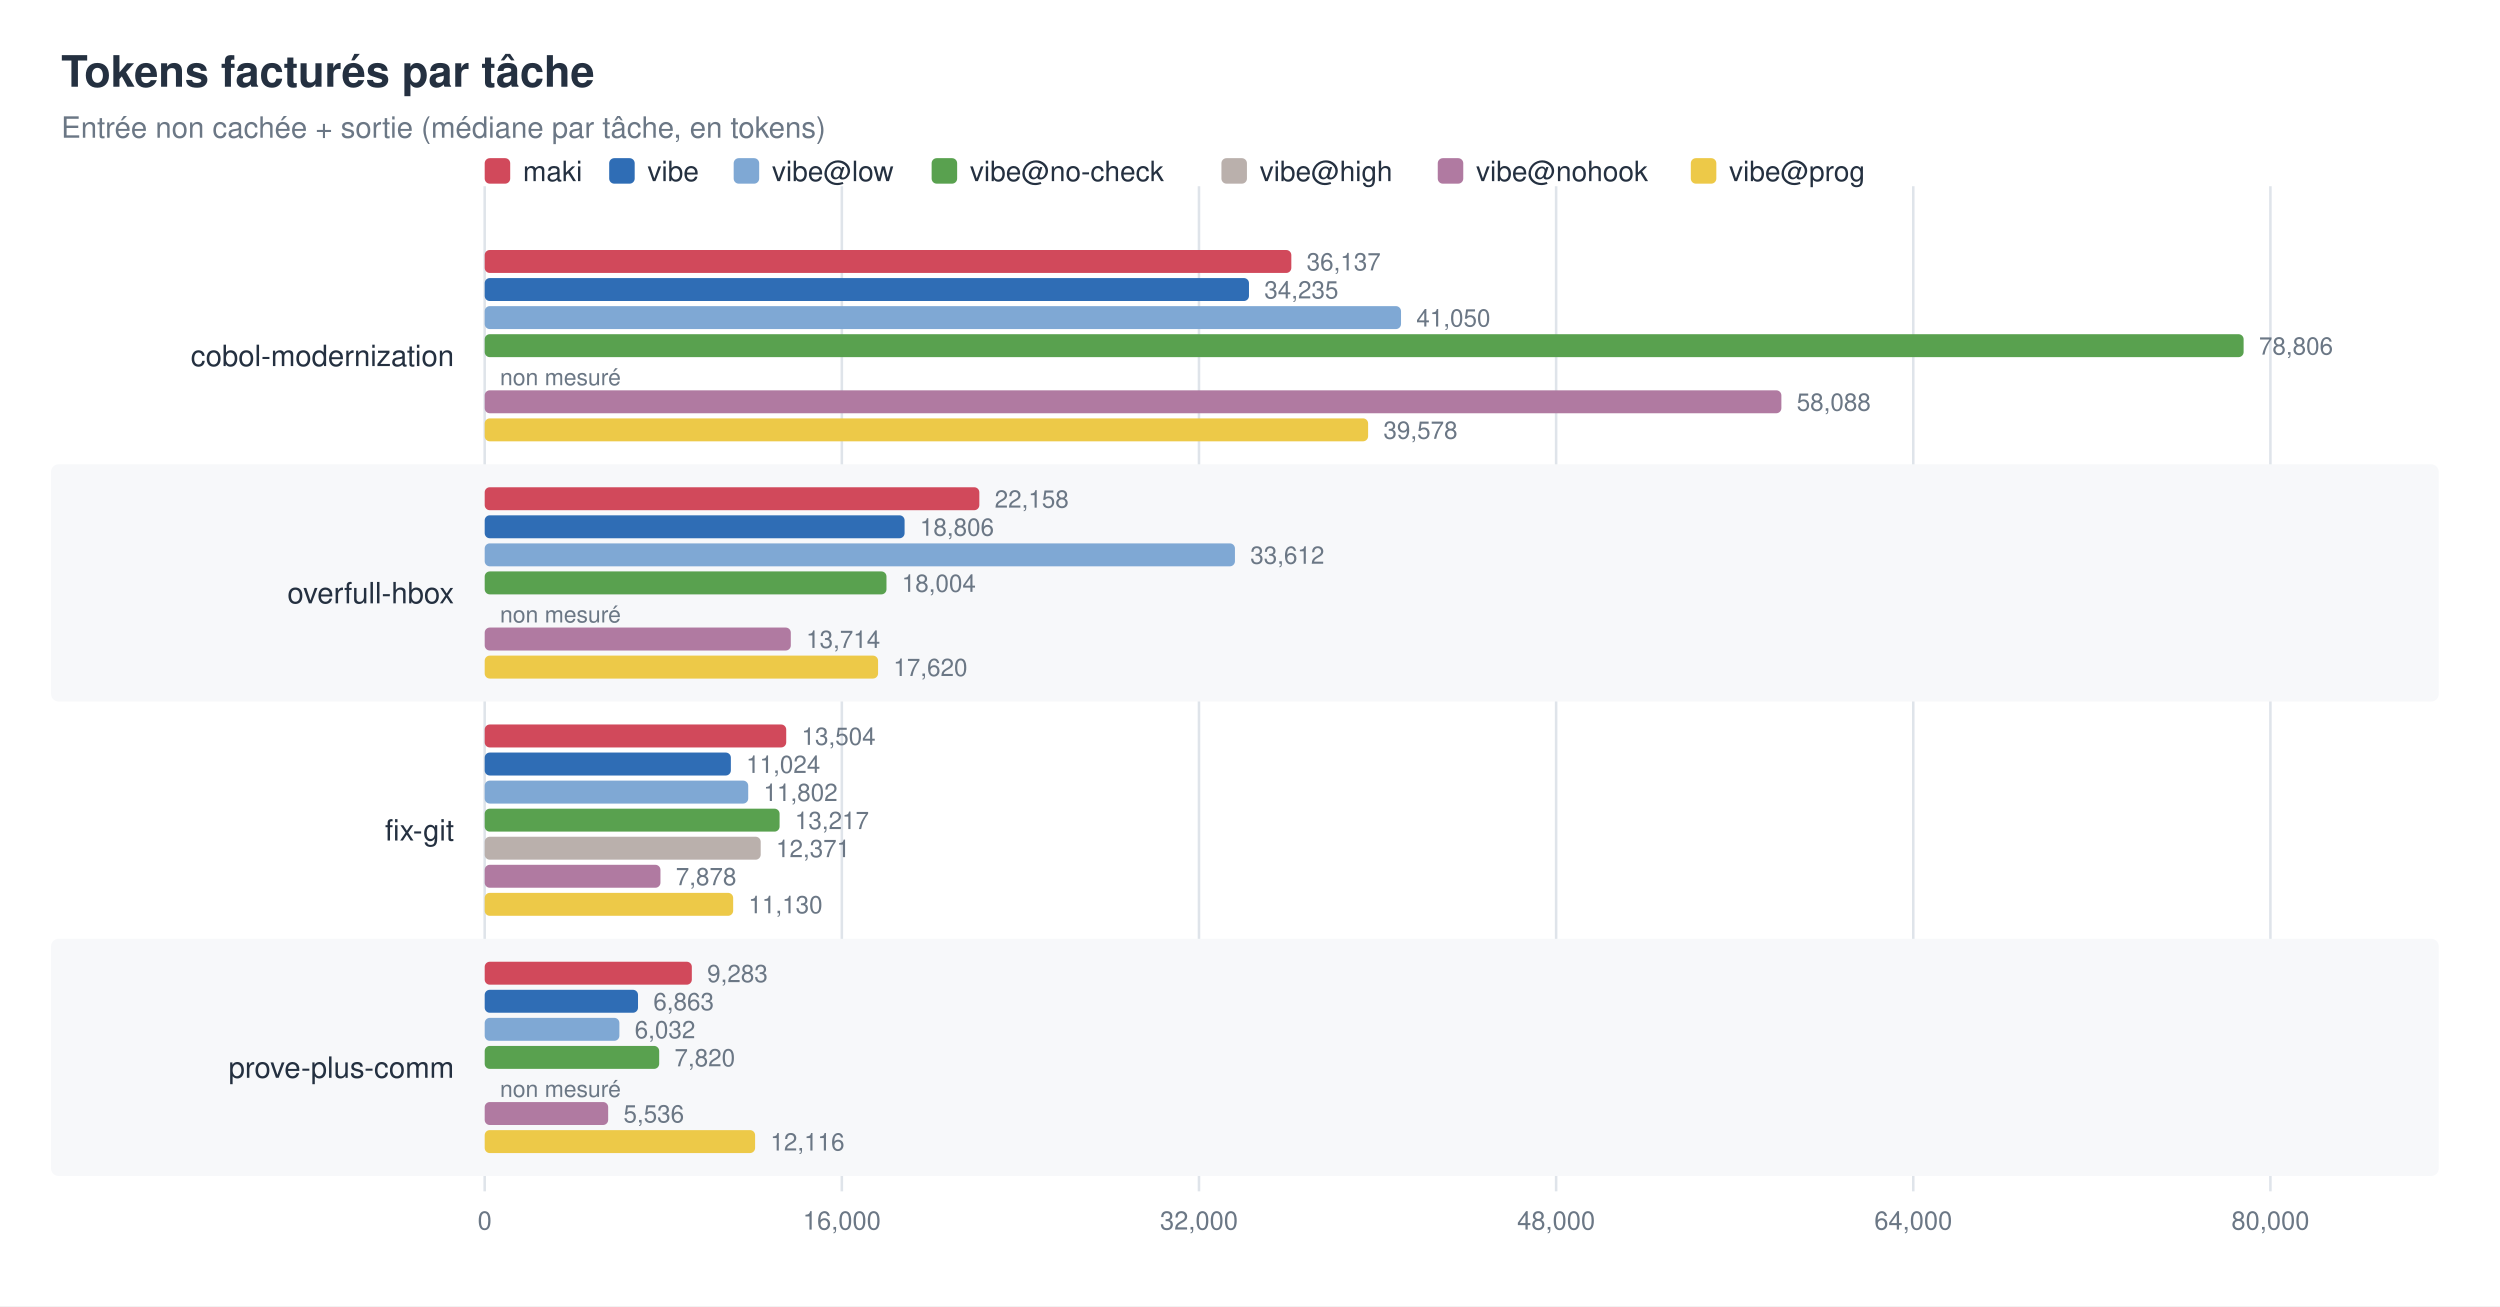
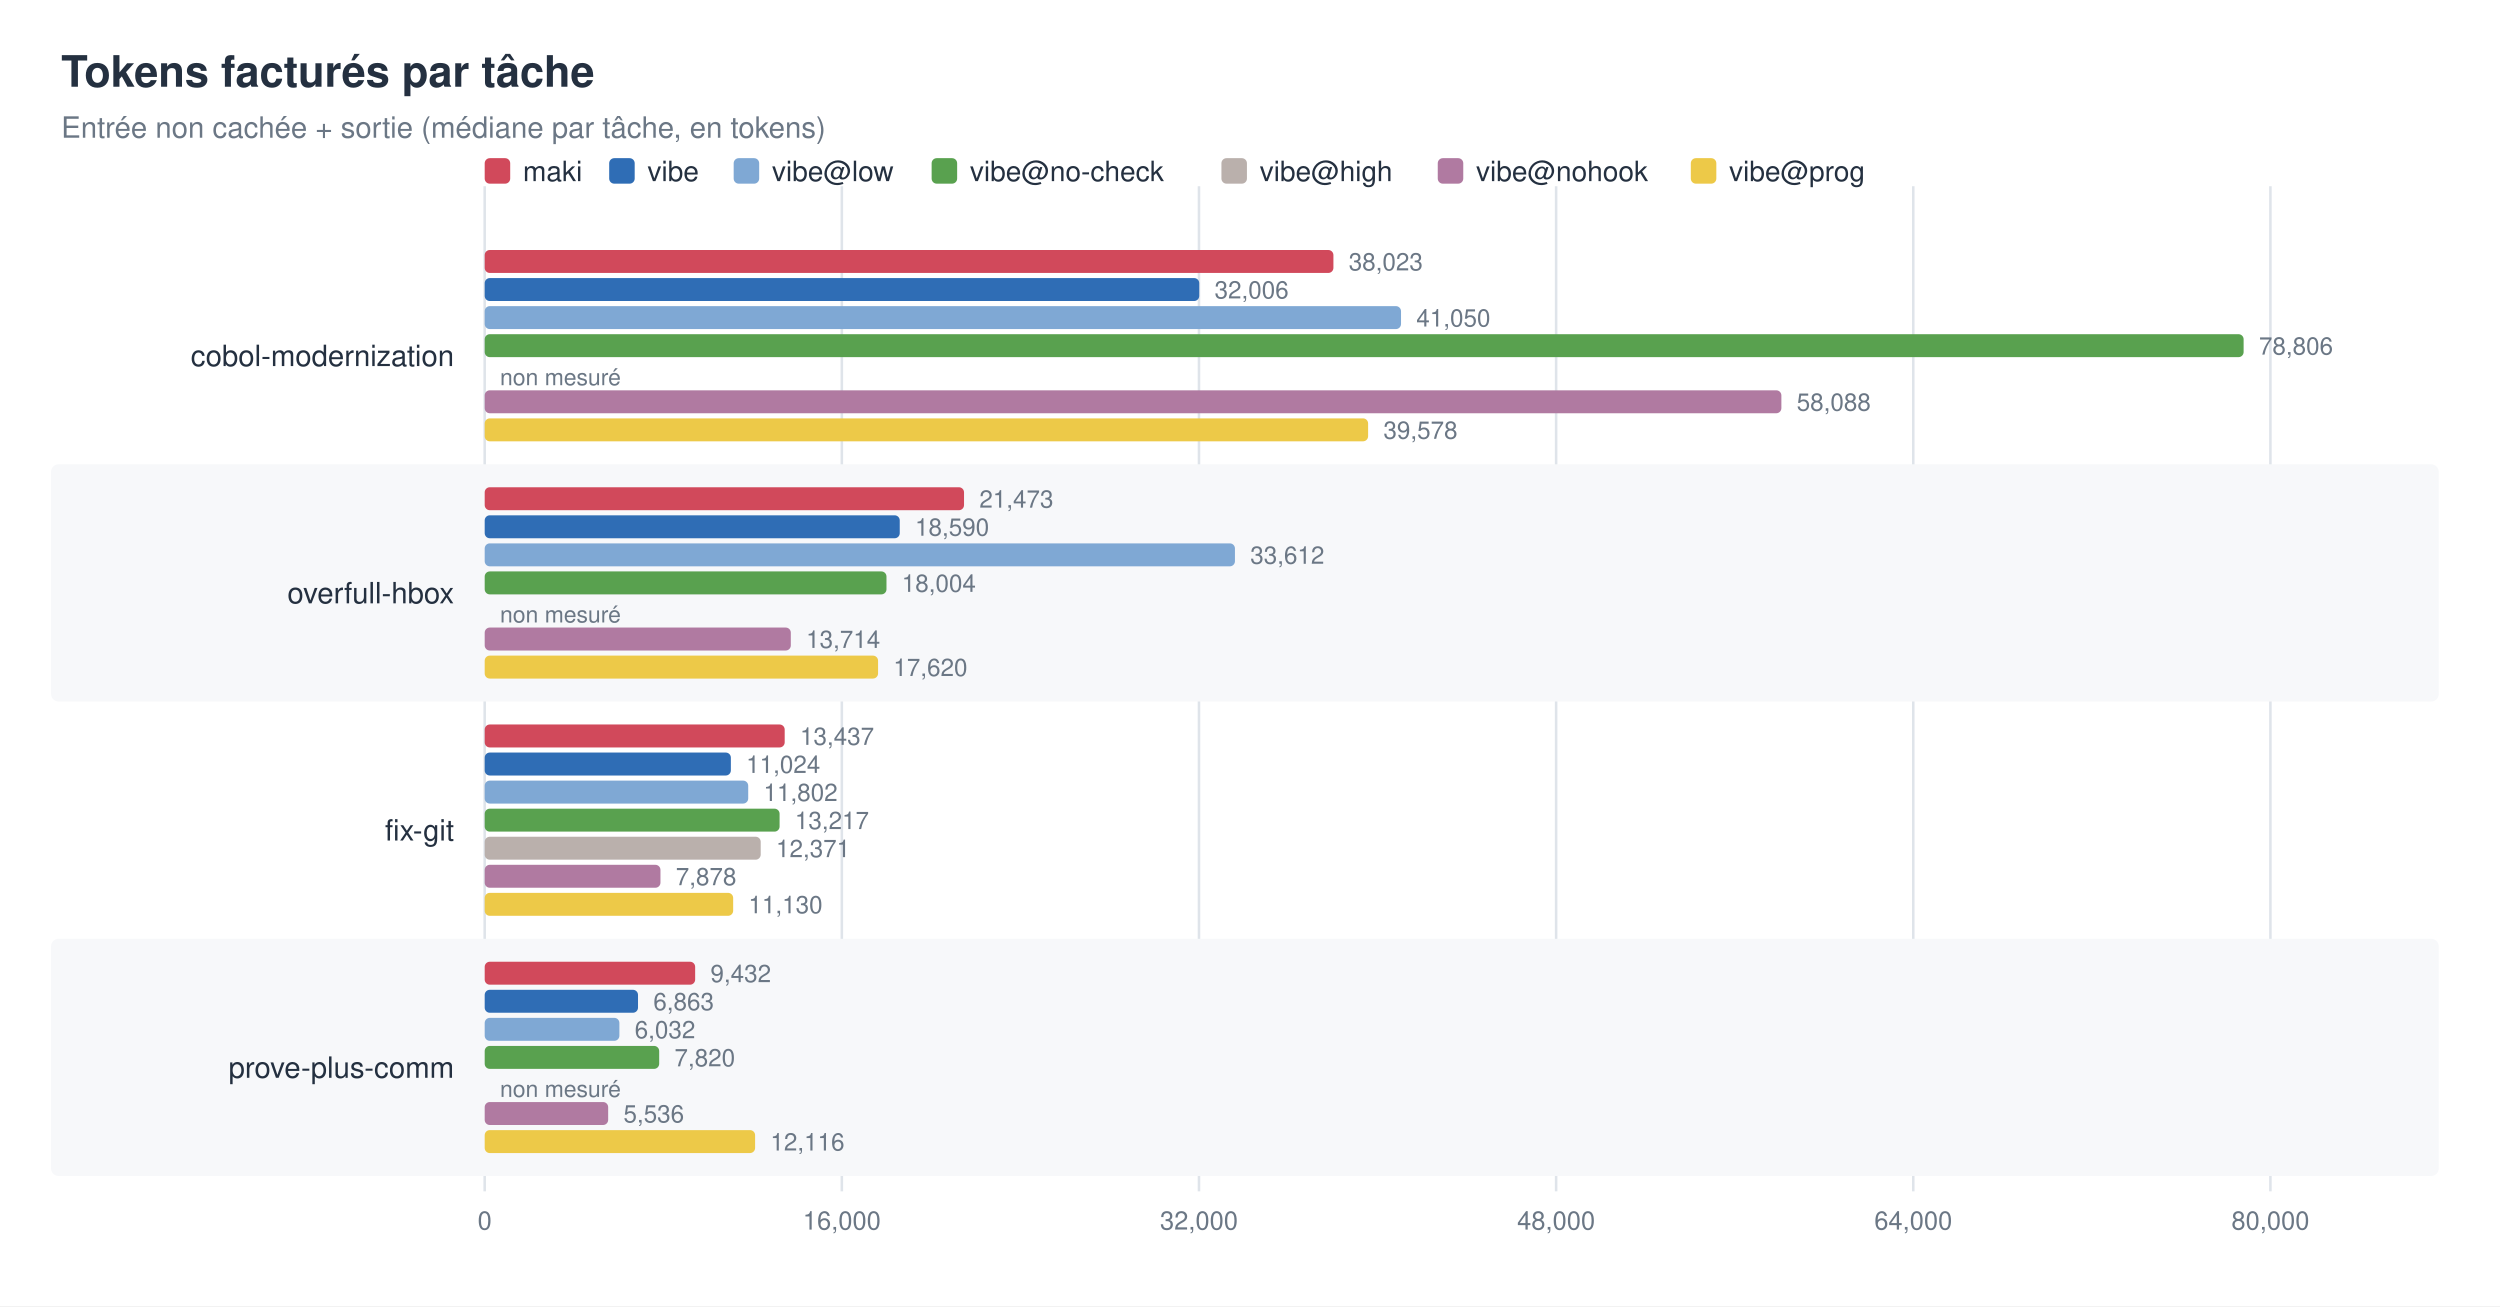
<svg xmlns="http://www.w3.org/2000/svg" width="980" height="512" viewBox="0 0 980 512" font-family="Helvetica, Arial, sans-serif">
  <rect width="980" height="512" fill="#ffffff" />
  <text x="24.0" y="34.0" font-size="17" fill="#243040" text-anchor="start" font-weight="bold">Tokens facturés par tâche</text>
  <text x="24.0" y="54.0" font-size="11.5" fill="#6b7785" text-anchor="start">Entrée non cachée + sortie (médiane par tâche, en tokens)</text>
  <line x1="190.0" y1="73.0" x2="190.0" y2="467.0" stroke="#dfe4ea" stroke-width="1" opacity="1.0" />
  <text x="190.0" y="482.0" font-size="10" fill="#6b7785" text-anchor="middle">0</text>
  <line x1="330.0" y1="73.0" x2="330.0" y2="467.0" stroke="#dfe4ea" stroke-width="1" opacity="1.0" />
  <text x="330.0" y="482.0" font-size="10" fill="#6b7785" text-anchor="middle">16,000</text>
  <line x1="470.0" y1="73.0" x2="470.0" y2="467.0" stroke="#dfe4ea" stroke-width="1" opacity="1.0" />
  <text x="470.0" y="482.0" font-size="10" fill="#6b7785" text-anchor="middle">32,000</text>
  <line x1="610.0" y1="73.0" x2="610.0" y2="467.0" stroke="#dfe4ea" stroke-width="1" opacity="1.0" />
  <text x="610.0" y="482.0" font-size="10" fill="#6b7785" text-anchor="middle">48,000</text>
  <line x1="750.0" y1="73.0" x2="750.0" y2="467.0" stroke="#dfe4ea" stroke-width="1" opacity="1.0" />
  <text x="750.0" y="482.0" font-size="10" fill="#6b7785" text-anchor="middle">64,000</text>
  <line x1="890.0" y1="73.0" x2="890.0" y2="467.0" stroke="#dfe4ea" stroke-width="1" opacity="1.0" />
  <text x="890.0" y="482.0" font-size="10" fill="#6b7785" text-anchor="middle">80,000</text>
  <text x="178.0" y="143.5" font-size="11.5" fill="#243040" text-anchor="end">cobol-modernization</text>
-   <rect x="190.0" y="98.0" width="316.2" height="9.0" rx="2" fill="#d1495b" opacity="1.0" />
-   <text x="512.2" y="106.0" font-size="9.5" fill="#6b7785" text-anchor="start">36,137</text>
-   <rect x="190.0" y="109.0" width="299.6" height="9.0" rx="2" fill="#2f6db5" opacity="1.0" />
-   <text x="495.6" y="117.0" font-size="9.5" fill="#6b7785" text-anchor="start">34,235</text>
+   <rect x="190.0" y="98.0" width="332.7" height="9.0" rx="2" fill="#d1495b" opacity="1.0" />
+   <text x="528.7" y="106.0" font-size="9.5" fill="#6b7785" text-anchor="start">38,023</text>
+   <rect x="190.0" y="109.0" width="280.1" height="9.0" rx="2" fill="#2f6db5" opacity="1.0" />
+   <text x="476.1" y="117.0" font-size="9.5" fill="#6b7785" text-anchor="start">32,006</text>
  <rect x="190.0" y="120.0" width="359.2" height="9.0" rx="2" fill="#7fa8d4" opacity="1.0" />
  <text x="555.2" y="128.0" font-size="9.5" fill="#6b7785" text-anchor="start">41,050</text>
  <rect x="190.0" y="131.0" width="689.5" height="9.0" rx="2" fill="#59a14f" opacity="1.0" />
  <text x="885.5" y="139.0" font-size="9.5" fill="#6b7785" text-anchor="start">78,806</text>
  <text x="196.0" y="151.0" font-size="9" fill="#6b7785" text-anchor="start">non mesuré</text>
  <rect x="190.0" y="153.0" width="508.3" height="9.0" rx="2" fill="#b07aa1" opacity="1.0" />
  <text x="704.3" y="161.0" font-size="9.5" fill="#6b7785" text-anchor="start">58,088</text>
  <rect x="190.0" y="164.0" width="346.3" height="9.0" rx="2" fill="#edc948" opacity="1.0" />
  <text x="542.3" y="172.0" font-size="9.5" fill="#6b7785" text-anchor="start">39,578</text>
  <rect x="20.0" y="182.0" width="936.0" height="93.0" rx="3" fill="#f7f8fa" opacity="1.0" />
  <text x="178.0" y="236.5" font-size="11.5" fill="#243040" text-anchor="end">overfull-hbox</text>
-   <rect x="190.0" y="191.0" width="193.9" height="9.0" rx="2" fill="#d1495b" opacity="1.0" />
-   <text x="389.9" y="199.0" font-size="9.5" fill="#6b7785" text-anchor="start">22,158</text>
-   <rect x="190.0" y="202.0" width="164.6" height="9.0" rx="2" fill="#2f6db5" opacity="1.0" />
-   <text x="360.6" y="210.0" font-size="9.5" fill="#6b7785" text-anchor="start">18,806</text>
+   <rect x="190.0" y="191.0" width="187.9" height="9.0" rx="2" fill="#d1495b" opacity="1.0" />
+   <text x="383.9" y="199.0" font-size="9.5" fill="#6b7785" text-anchor="start">21,473</text>
+   <rect x="190.0" y="202.0" width="162.7" height="9.0" rx="2" fill="#2f6db5" opacity="1.0" />
+   <text x="358.7" y="210.0" font-size="9.5" fill="#6b7785" text-anchor="start">18,590</text>
  <rect x="190.0" y="213.0" width="294.1" height="9.0" rx="2" fill="#7fa8d4" opacity="1.0" />
  <text x="490.1" y="221.0" font-size="9.5" fill="#6b7785" text-anchor="start">33,612</text>
  <rect x="190.0" y="224.0" width="157.5" height="9.0" rx="2" fill="#59a14f" opacity="1.0" />
  <text x="353.5" y="232.0" font-size="9.5" fill="#6b7785" text-anchor="start">18,004</text>
  <text x="196.0" y="244.0" font-size="9" fill="#6b7785" text-anchor="start">non mesuré</text>
  <rect x="190.0" y="246.0" width="120.0" height="9.0" rx="2" fill="#b07aa1" opacity="1.0" />
  <text x="316.0" y="254.0" font-size="9.5" fill="#6b7785" text-anchor="start">13,714</text>
  <rect x="190.0" y="257.0" width="154.2" height="9.0" rx="2" fill="#edc948" opacity="1.0" />
  <text x="350.2" y="265.0" font-size="9.5" fill="#6b7785" text-anchor="start">17,620</text>
  <text x="178.0" y="329.5" font-size="11.5" fill="#243040" text-anchor="end">fix-git</text>
-   <rect x="190.0" y="284.0" width="118.2" height="9.0" rx="2" fill="#d1495b" opacity="1.0" />
-   <text x="314.2" y="292.0" font-size="9.5" fill="#6b7785" text-anchor="start">13,504</text>
+   <rect x="190.0" y="284.0" width="117.6" height="9.0" rx="2" fill="#d1495b" opacity="1.0" />
+   <text x="313.6" y="292.0" font-size="9.5" fill="#6b7785" text-anchor="start">13,437</text>
  <rect x="190.0" y="295.0" width="96.5" height="9.0" rx="2" fill="#2f6db5" opacity="1.0" />
  <text x="292.5" y="303.0" font-size="9.5" fill="#6b7785" text-anchor="start">11,024</text>
  <rect x="190.0" y="306.0" width="103.3" height="9.0" rx="2" fill="#7fa8d4" opacity="1.0" />
  <text x="299.3" y="314.0" font-size="9.5" fill="#6b7785" text-anchor="start">11,802</text>
  <rect x="190.0" y="317.0" width="115.6" height="9.0" rx="2" fill="#59a14f" opacity="1.0" />
  <text x="311.6" y="325.0" font-size="9.5" fill="#6b7785" text-anchor="start">13,217</text>
  <rect x="190.0" y="328.0" width="108.2" height="9.0" rx="2" fill="#bab0ac" opacity="1.0" />
  <text x="304.2" y="336.0" font-size="9.5" fill="#6b7785" text-anchor="start">12,371</text>
  <rect x="190.0" y="339.0" width="68.9" height="9.0" rx="2" fill="#b07aa1" opacity="1.0" />
  <text x="264.9" y="347.0" font-size="9.5" fill="#6b7785" text-anchor="start">7,878</text>
  <rect x="190.0" y="350.0" width="97.4" height="9.0" rx="2" fill="#edc948" opacity="1.0" />
  <text x="293.4" y="358.0" font-size="9.5" fill="#6b7785" text-anchor="start">11,130</text>
  <rect x="20.0" y="368.0" width="936.0" height="93.0" rx="3" fill="#f7f8fa" opacity="1.0" />
  <text x="178.0" y="422.5" font-size="11.5" fill="#243040" text-anchor="end">prove-plus-comm</text>
-   <rect x="190.0" y="377.0" width="81.2" height="9.0" rx="2" fill="#d1495b" opacity="1.0" />
-   <text x="277.2" y="385.0" font-size="9.5" fill="#6b7785" text-anchor="start">9,283</text>
+   <rect x="190.0" y="377.0" width="82.5" height="9.0" rx="2" fill="#d1495b" opacity="1.0" />
+   <text x="278.5" y="385.0" font-size="9.5" fill="#6b7785" text-anchor="start">9,432</text>
  <rect x="190.0" y="388.0" width="60.1" height="9.0" rx="2" fill="#2f6db5" opacity="1.0" />
  <text x="256.1" y="396.0" font-size="9.5" fill="#6b7785" text-anchor="start">6,863</text>
  <rect x="190.0" y="399.0" width="52.8" height="9.0" rx="2" fill="#7fa8d4" opacity="1.0" />
  <text x="248.8" y="407.0" font-size="9.5" fill="#6b7785" text-anchor="start">6,032</text>
  <rect x="190.0" y="410.0" width="68.4" height="9.0" rx="2" fill="#59a14f" opacity="1.0" />
  <text x="264.4" y="418.0" font-size="9.5" fill="#6b7785" text-anchor="start">7,820</text>
  <text x="196.0" y="430.0" font-size="9" fill="#6b7785" text-anchor="start">non mesuré</text>
  <rect x="190.0" y="432.0" width="48.4" height="9.0" rx="2" fill="#b07aa1" opacity="1.0" />
  <text x="244.4" y="440.0" font-size="9.5" fill="#6b7785" text-anchor="start">5,536</text>
  <rect x="190.0" y="443.0" width="106.0" height="9.0" rx="2" fill="#edc948" opacity="1.0" />
  <text x="302.0" y="451.0" font-size="9.5" fill="#6b7785" text-anchor="start">12,116</text>
  <rect x="190.0" y="62.0" width="10.0" height="10.0" rx="2" fill="#d1495b" opacity="1.0" />
  <text x="205.0" y="71.0" font-size="11" fill="#243040" text-anchor="start">maki</text>
  <rect x="238.8" y="62.0" width="10.0" height="10.0" rx="2" fill="#2f6db5" opacity="1.0" />
  <text x="253.8" y="71.0" font-size="11" fill="#243040" text-anchor="start">vibe</text>
  <rect x="287.6" y="62.0" width="10.0" height="10.0" rx="2" fill="#7fa8d4" opacity="1.0" />
  <text x="302.6" y="71.0" font-size="11" fill="#243040" text-anchor="start">vibe@low</text>
  <rect x="365.2" y="62.0" width="10.0" height="10.0" rx="2" fill="#59a14f" opacity="1.0" />
  <text x="380.2" y="71.0" font-size="11" fill="#243040" text-anchor="start">vibe@no-check</text>
  <rect x="478.8" y="62.0" width="10.0" height="10.0" rx="2" fill="#bab0ac" opacity="1.0" />
  <text x="493.8" y="71.0" font-size="11" fill="#243040" text-anchor="start">vibe@high</text>
  <rect x="563.6" y="62.0" width="10.0" height="10.0" rx="2" fill="#b07aa1" opacity="1.0" />
  <text x="578.6" y="71.0" font-size="11" fill="#243040" text-anchor="start">vibe@nohook</text>
  <rect x="662.8" y="62.0" width="10.0" height="10.0" rx="2" fill="#edc948" opacity="1.0" />
  <text x="677.8" y="71.0" font-size="11" fill="#243040" text-anchor="start">vibe@prog</text>
</svg>
